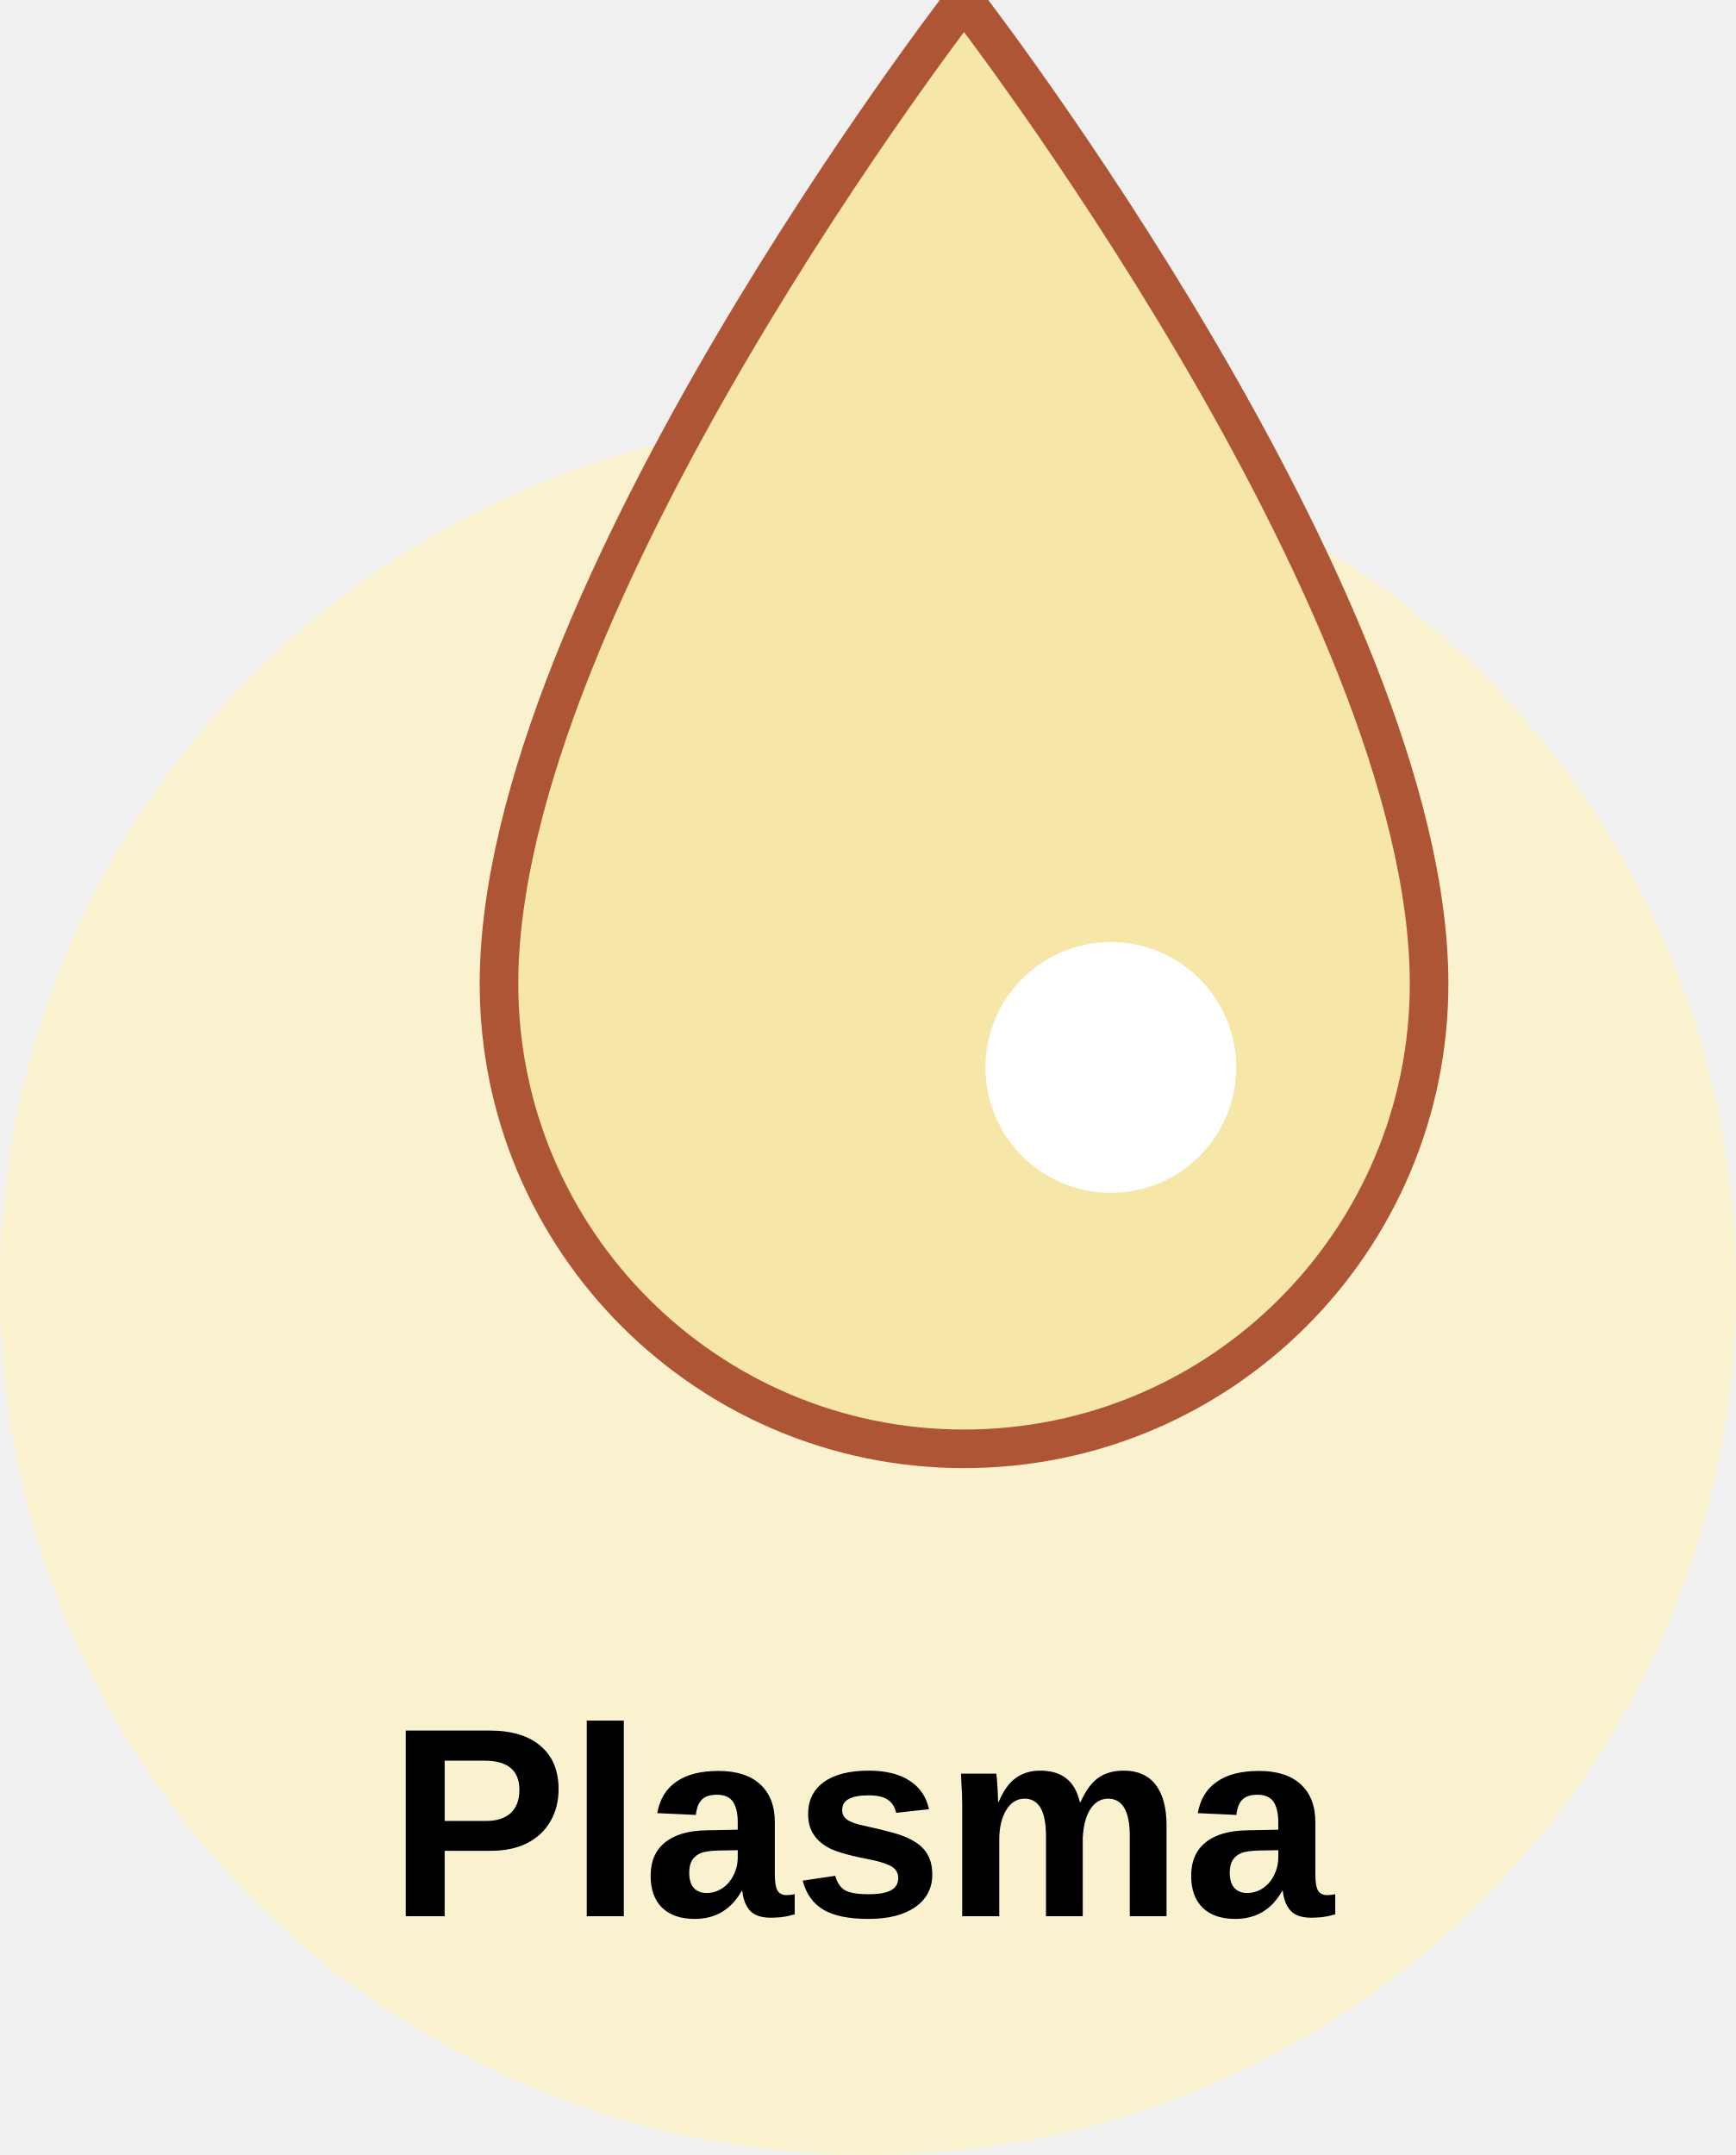
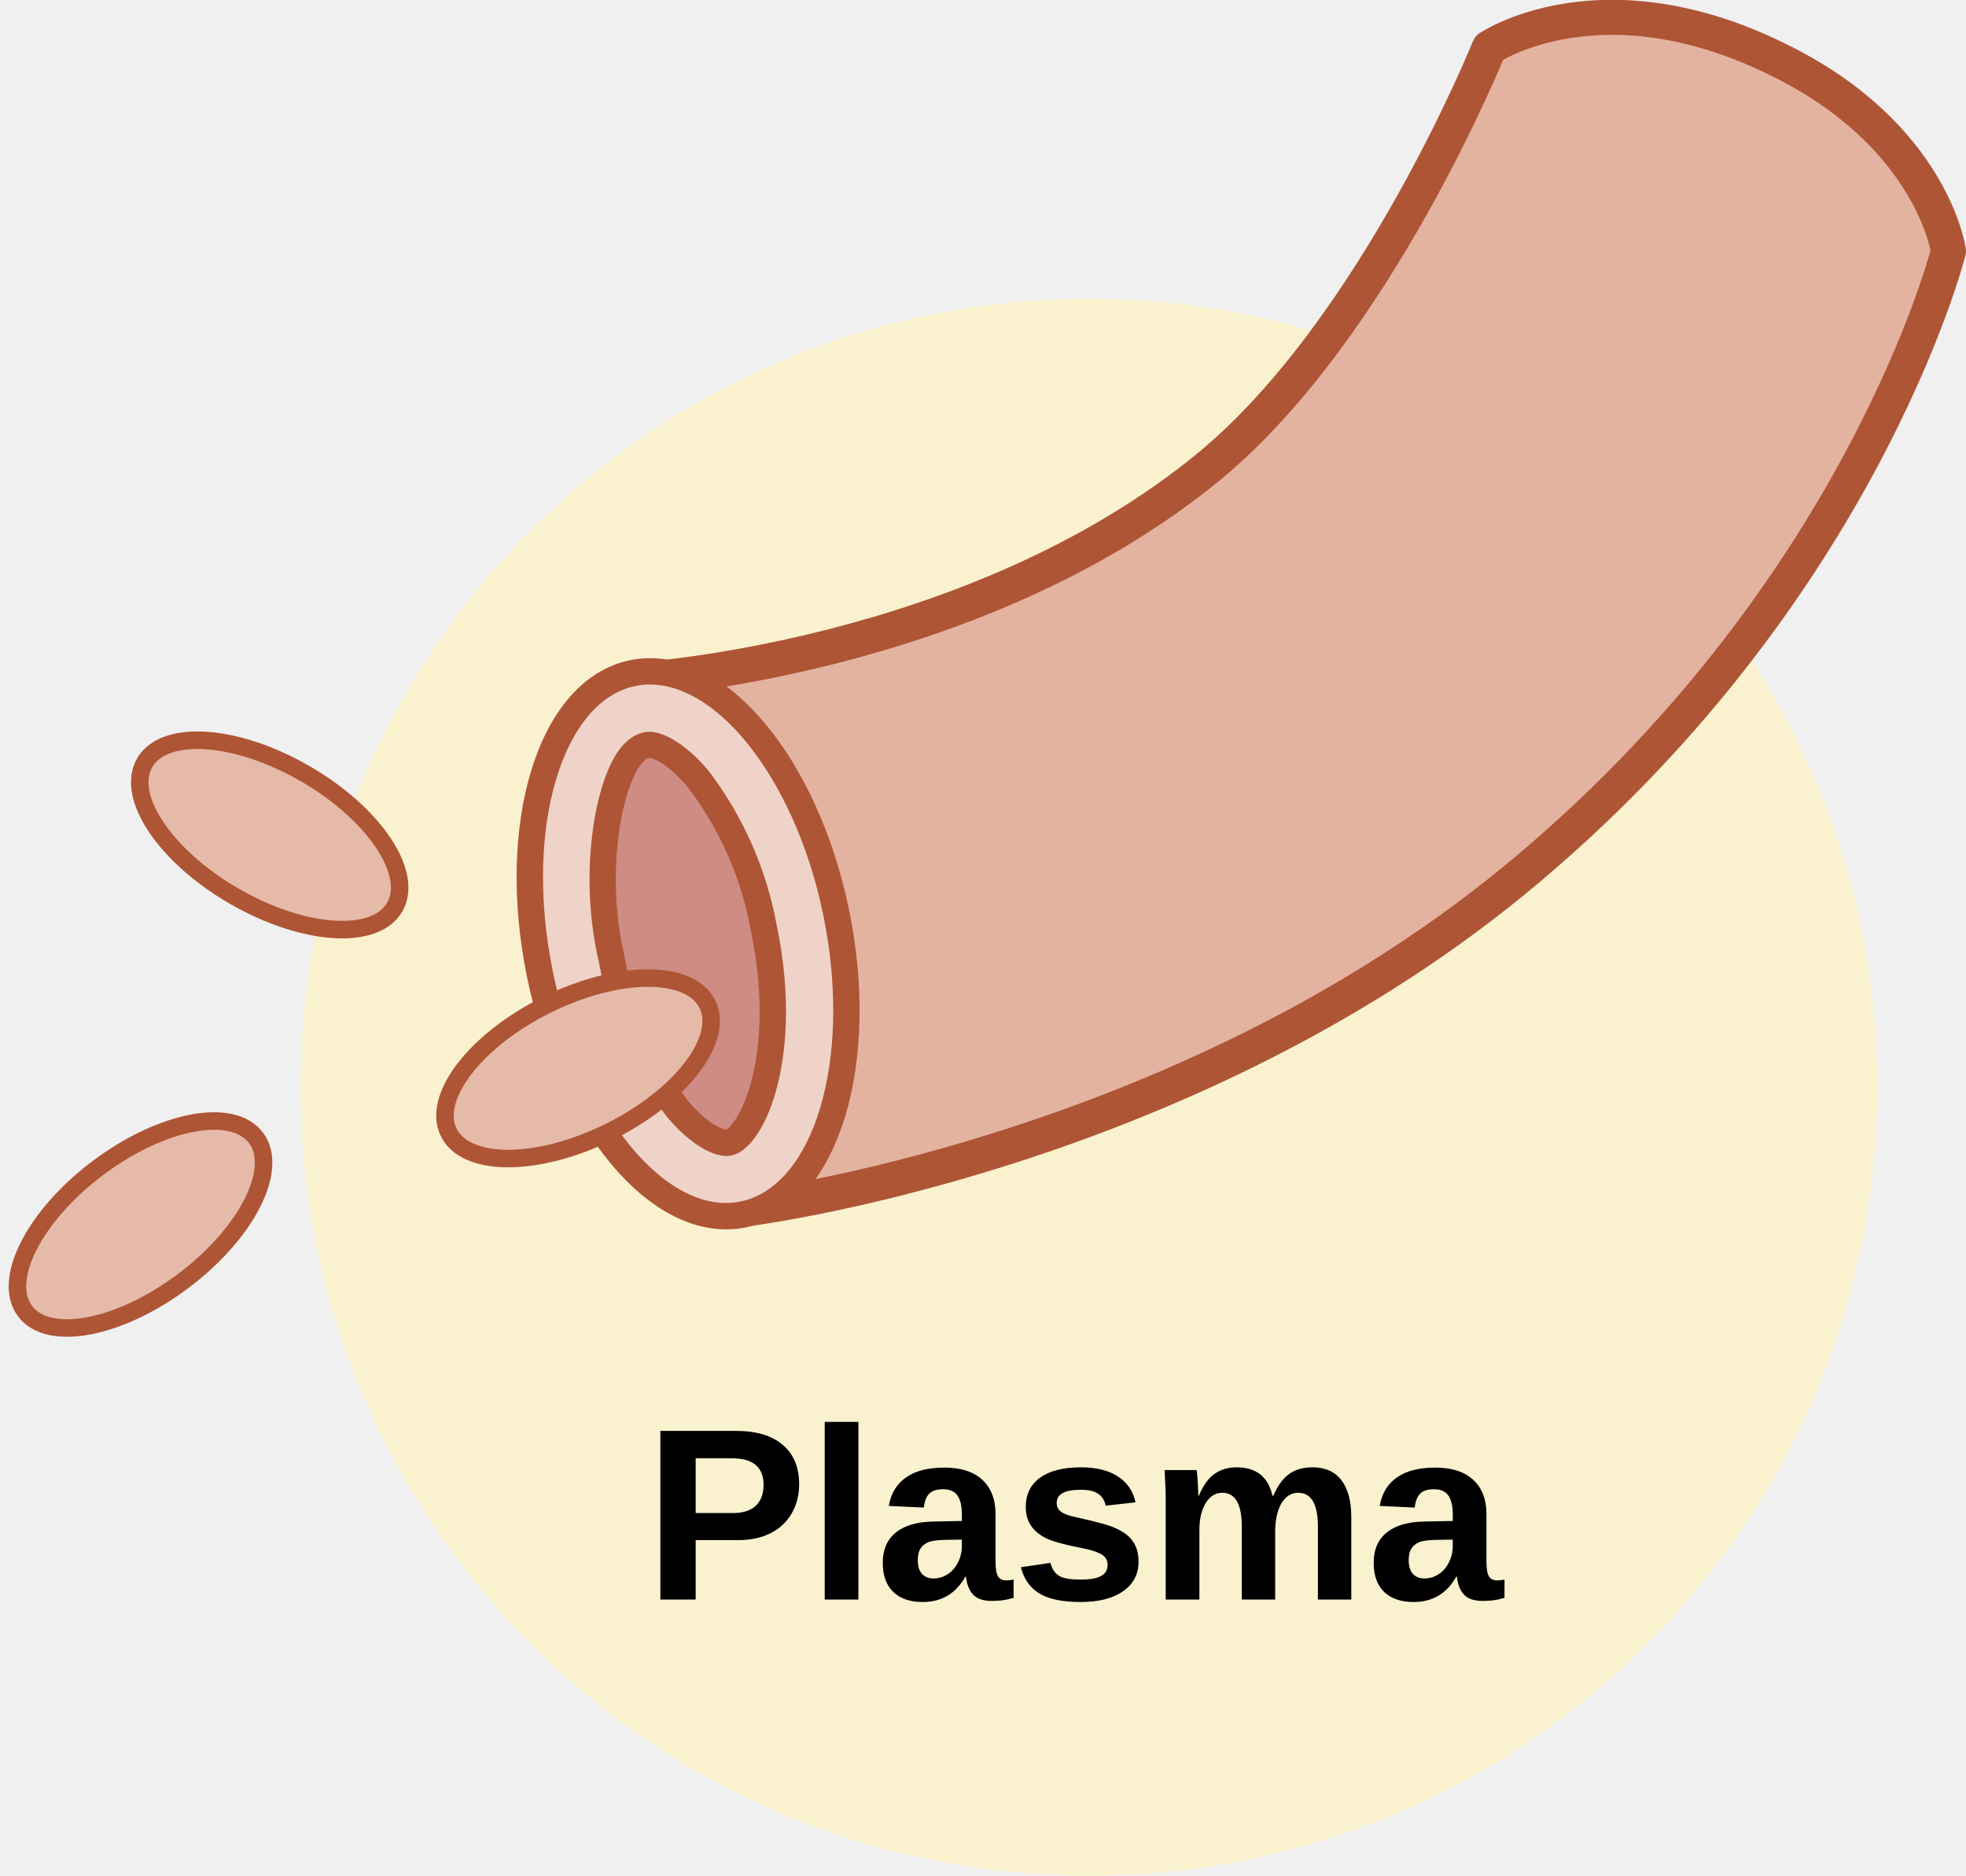
- <svg xmlns="http://www.w3.org/2000/svg" viewBox="189.807 367.135 90 111.72" width="90" height="111.72">
+ <svg xmlns="http://www.w3.org/2000/svg" xmlns:xlink="http://www.w3.org/1999/xlink" viewBox="0 0 112.23 107.05">
  <defs>
-     <style>.cls-1,.cls-15{fill:#eccbbd;}.cls-1,.cls-10,.cls-11,.cls-12,.cls-13,.cls-14,.cls-17,.cls-18,.cls-19,.cls-20,.cls-21,.cls-22,.cls-23,.cls-24,.cls-25,.cls-28,.cls-29,.cls-3,.cls-30,.cls-31,.cls-32,.cls-6,.cls-7,.cls-8{stroke:#ae5536;}.cls-1,.cls-10,.cls-11,.cls-12,.cls-13,.cls-14,.cls-17,.cls-18,.cls-20,.cls-21,.cls-22,.cls-23,.cls-24,.cls-25,.cls-28,.cls-29,.cls-3,.cls-30,.cls-31,.cls-32,.cls-33,.cls-6,.cls-7,.cls-8{stroke-linecap:round;}.cls-1,.cls-10,.cls-11,.cls-12,.cls-13,.cls-14,.cls-17,.cls-18,.cls-19,.cls-20,.cls-21,.cls-22,.cls-23,.cls-24,.cls-25,.cls-28,.cls-29,.cls-3,.cls-30,.cls-31,.cls-32,.cls-33,.cls-6,.cls-8{stroke-linejoin:round;}.cls-1,.cls-10,.cls-12,.cls-13,.cls-14,.cls-18,.cls-19,.cls-20,.cls-25,.cls-3,.cls-30,.cls-31,.cls-32,.cls-6,.cls-8{stroke-width:2px;}.cls-11,.cls-18,.cls-2,.cls-7{fill:none;}.cls-17,.cls-3,.cls-9{fill:#fff;}.cls-4{fill:#e5f3ea;}.cls-5{fill:#faf1ce;}.cls-6{fill:#f0f7f9;}.cls-7{stroke-miterlimit:10;}.cls-8{fill:#f6e6a7;}.cls-10{fill:#e3ecc1;}.cls-12{fill:#d5a696;}.cls-13{fill:#f4e297;}.cls-14{fill:#f8eec2;}.cls-16{clip-path:url(#clip-path);}.cls-19{fill:#f3e0d8;}.cls-20{fill:#e0eef2;}.cls-21{fill:#d4e9ed;}.cls-22{fill:#efd4c9;}.cls-23{fill:#e0eabb;}.cls-24{fill:#f8ecba;}.cls-25{fill:#f1d9d0;}.cls-26{clip-path:url(#clip-path-2);}.cls-27{clip-path:url(#clip-path-3);}.cls-28{fill:#cae3e9;}.cls-29{fill:#ebf4f7;}.cls-30{fill:#ebd4cd;}.cls-31{fill:#b5d8e1;}.cls-32{fill:#e3b4a1;}.cls-33{fill:#b6d391;stroke:#5e7658;}.cls-34,.cls-35{font-size:14px;font-family:Arial-BoldMT, Arial;font-weight:700;}.cls-35{fill:#5e7658;}</style>
+     <style>.cls-1{fill:#faf1ce;}.cls-2{font-size:14px;font-family:Arial-BoldMT, Arial;font-weight:700;}.cls-3{fill:#e3b3a0;}.cls-3,.cls-4,.cls-5,.cls-6,.cls-7{stroke:#ae5536;stroke-linecap:round;stroke-linejoin:round;}.cls-3,.cls-4,.cls-5{stroke-width:2px;}.cls-4{fill:#e3b4a1;}.cls-5{fill:#ce8c85;}.cls-6{fill:#efd3c8;}.cls-7{fill:#e5baa9;}</style>
+     <symbol id="Plasma_2" data-name="Plasma 2" viewBox="0 0 111.73 107.05">
+       <circle class="cls-1" cx="61.66" cy="62.05" r="45" />
+       <text class="cls-2" transform="translate(36.26 91.29)">Plasma</text>
+       <path class="cls-3" d="M42.06,69s24.59-3,43.78-18.67c19.94-16.31,24.89-36,24.89-36S109.81,7.7,101,3.4c-10.12-5-16.49-.67-16.49-.67s-6.44,16-15.95,23.86c-13.55,11.16-33,12.25-33,12.25Z" />
+       <ellipse class="cls-4" cx="38.78" cy="53.86" rx="8.39" ry="15.52" transform="translate(-9.99 8.85) rotate(-11.54)" />
+       <path class="cls-5" d="M41.6,65.24a1.17,1.17,0,0,1-.45.22c-.62.13-1.84-.45-3.15-2a20.11,20.11,0,0,1-3.82-8.63A20.64,20.64,0,0,1,34,46.42c.25-1.19.88-3.84,2.37-4.15.62-.13,1.84.45,3.15,2a20.11,20.11,0,0,1,3.82,8.63C44.72,59.46,43.11,64.13,41.6,65.24Z" />
+       <path class="cls-6" d="M47,52.19c-1.71-8.4-6.78-14.45-11.32-13.53s-6.83,8.49-5.11,16.89S37.34,70,41.88,69.06,48.71,60.59,47,52.19ZM41.6,65.24a1.25,1.25,0,0,1-.45.22c-.62.12-1.84-.45-3.16-2a20.17,20.17,0,0,1-3.81-8.63A20.58,20.58,0,0,1,34,46.43c.25-1.19.89-3.85,2.38-4.15.62-.12,1.84.45,3.16,2a20.17,20.17,0,0,1,3.81,8.63C44.72,59.46,43.11,64.14,41.6,65.24Z" />
+       <ellipse class="cls-7" cx="14.9" cy="47.65" rx="4.04" ry="8.24" transform="translate(-33.82 36.73) rotate(-60)" />
+       <ellipse class="cls-7" cx="7.53" cy="69.88" rx="8.24" ry="4.04" transform="translate(-40.43 18.5) rotate(-36.87)" />
+       <ellipse class="cls-7" cx="32.5" cy="60.97" rx="8.24" ry="4.04" transform="translate(-23.72 20.81) rotate(-26.4)" />
+     </symbol>
  </defs>
-   <circle class="cls-5" cx="278.91" cy="514.88" r="45" transform="matrix(1, 0, 0, 1, -44.10332, -81.02454)" />
-   <path class="cls-8" d="M308,499.16a24.11,24.11,0,0,1-48.22,0c0-19.9,24.11-51,24.11-51S308,479.26,308,499.16Z" transform="matrix(1, 0, 0, 1, -44.10332, -81.02454)" />
-   <circle class="cls-9" cx="291.5" cy="503.5" r="6.5" transform="matrix(1, 0, 0, 1, -44.10332, -81.02454)" />
-   <text class="cls-34" transform="matrix(1, 0, 0, 1, 209.9067, 466.4755)" style="white-space: pre;">Plasma</text>
+   <g id="Bild">
+     <g id="Ebene_8" data-name="Ebene 8">
+       <use id="Plasma_2-3" data-name="Plasma 2" width="111.73" height="107.05" transform="translate(0.5)" xlink:href="#Plasma_2" />
+     </g>
+   </g>
</svg>
